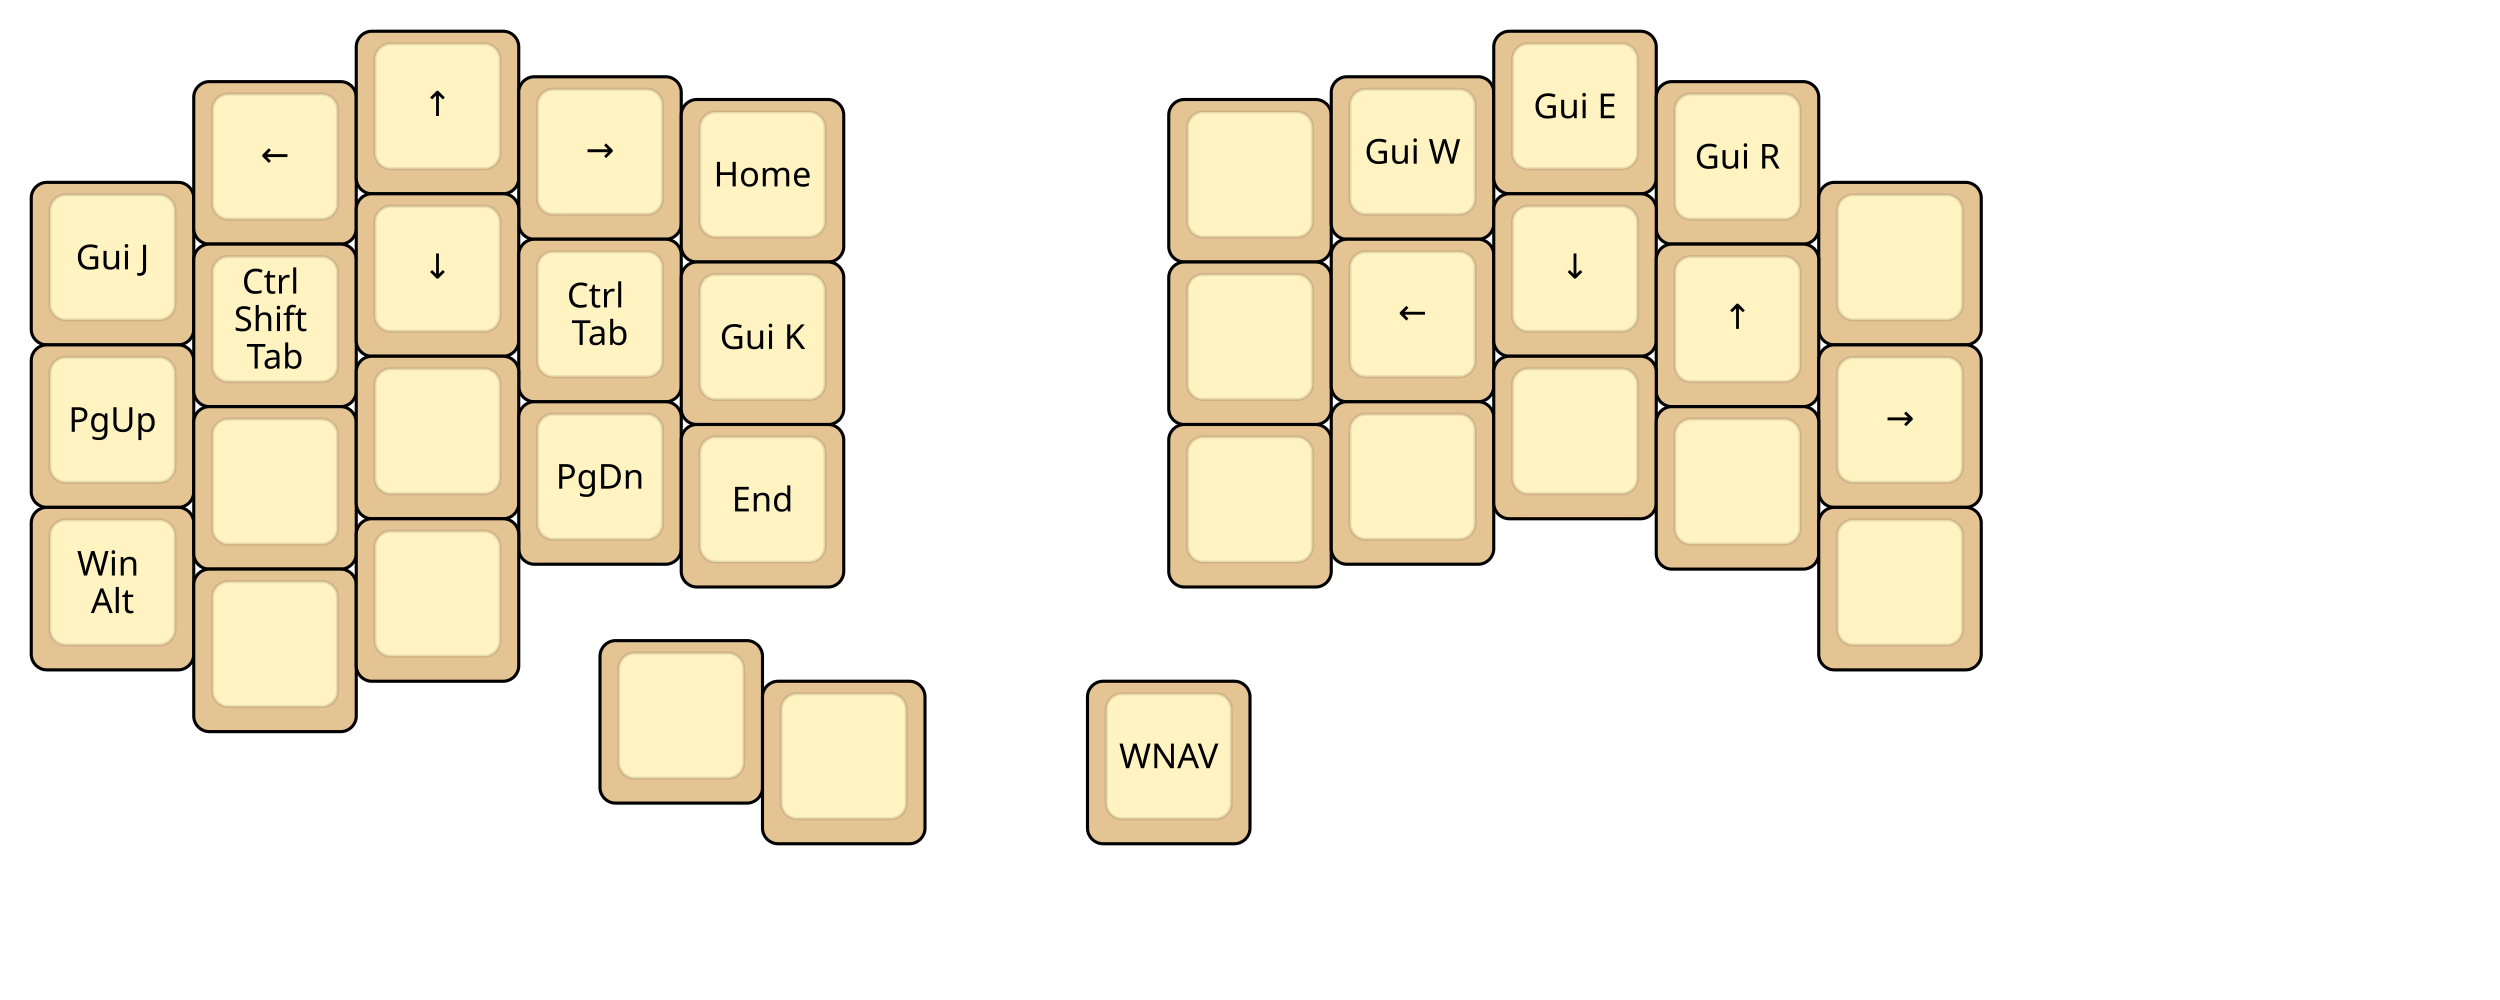
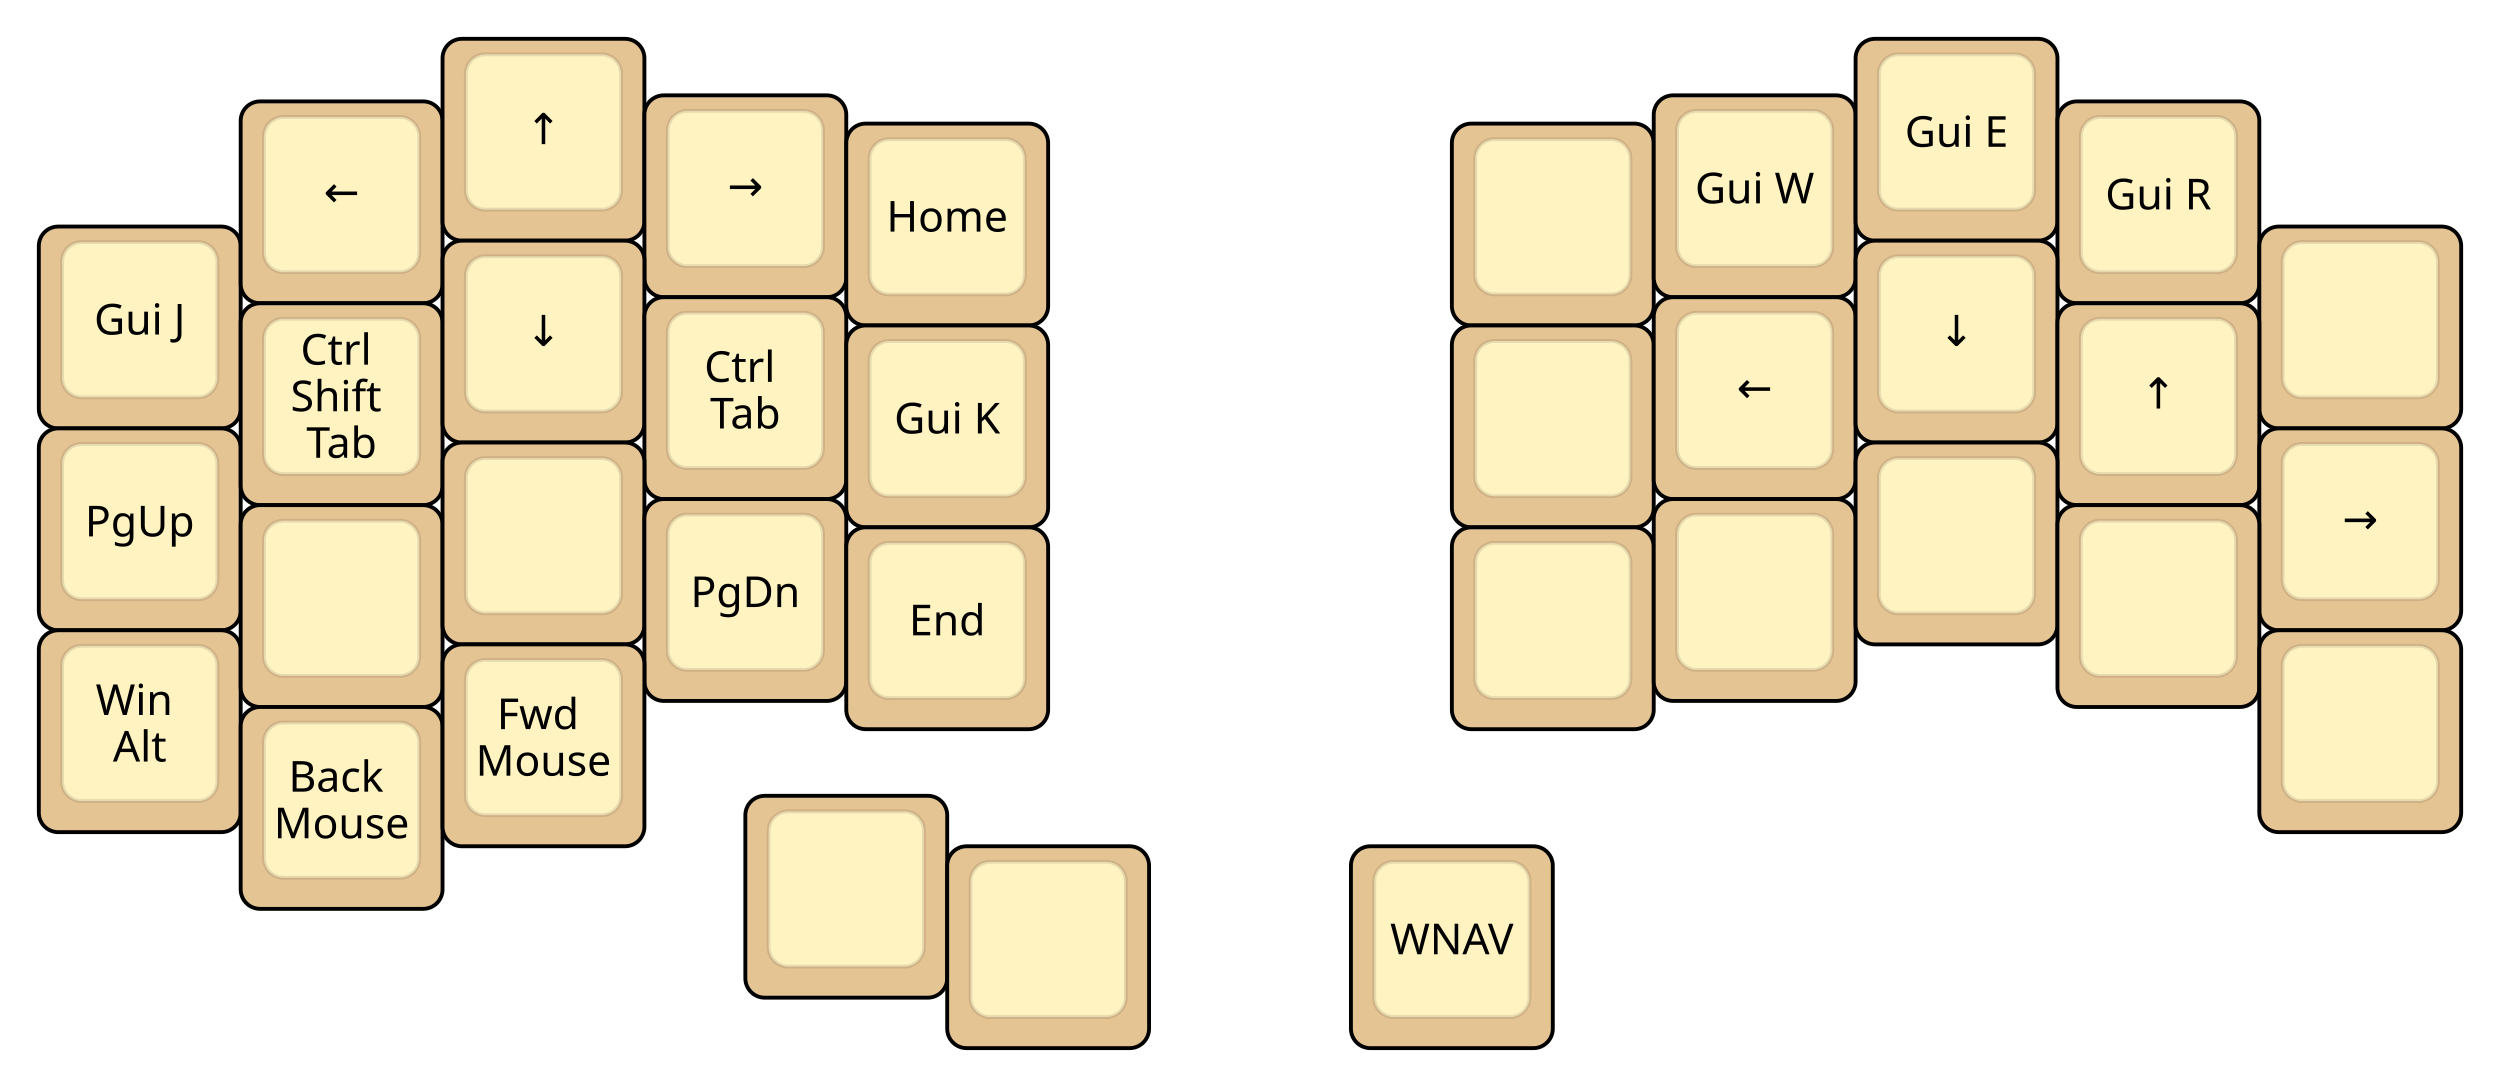
- <svg xmlns="http://www.w3.org/2000/svg" width="800px" height="320px" viewBox="0 0 800 320">
+ <svg xmlns="http://www.w3.org/2000/svg" width="644px" height="280x" viewBox="0 0 644 280">
  <style type="text/css">
    .keycap .border { stroke: black; stroke-width: 1; }
    .keycap .inner.border { stroke: rgba(0,0,0,.1); }
    .keycap { font-family: sans-serif; font-size: 11px}
  </style>
-   <g class="keycap mod1">
+   <g class="keycap mod_implicit">
    <rect x="10" y="58.36" width="52" height="52" rx="5" fill="#e5c494" class="outer border" />
    <rect x="16" y="62.36" width="40" height="40" rx="5" fill="#fff3c1" class="inner border" />
    <text x="36" y="82.36" text-anchor="middle" dominant-baseline="middle">
      <tspan x="36" dy="0">Gui J</tspan>
    </text>
  </g>
  <g class="keycap default">
    <rect x="62" y="26.12" width="52" height="52" rx="5" fill="#e5c494" class="outer border" />
    <rect x="68" y="30.12" width="40" height="40" rx="5" fill="#fff3c1" class="inner border" />
    <text x="88" y="50.12" text-anchor="middle" dominant-baseline="middle">
      <tspan x="88" dy="0">←</tspan>
    </text>
  </g>
  <g class="keycap default">
    <rect x="114" y="10" width="52" height="52" rx="5" fill="#e5c494" class="outer border" />
    <rect x="120" y="14" width="40" height="40" rx="5" fill="#fff3c1" class="inner border" />
    <text x="140" y="34" text-anchor="middle" dominant-baseline="middle">
      <tspan x="140" dy="0">↑</tspan>
    </text>
  </g>
  <g class="keycap default">
    <rect x="166" y="24.56" width="52" height="52" rx="5" fill="#e5c494" class="outer border" />
    <rect x="172" y="28.56" width="40" height="40" rx="5" fill="#fff3c1" class="inner border" />
    <text x="192" y="48.56" text-anchor="middle" dominant-baseline="middle">
      <tspan x="192" dy="0">→</tspan>
    </text>
  </g>
  <g class="keycap default">
    <rect x="218" y="31.84" width="52" height="52" rx="5" fill="#e5c494" class="outer border" />
    <rect x="224" y="35.84" width="40" height="40" rx="5" fill="#fff3c1" class="inner border" />
    <text x="244" y="55.84" text-anchor="middle" dominant-baseline="middle">
      <tspan x="244" dy="0">Home</tspan>
    </text>
  </g>
  <g class="keycap blank">
    <rect x="374" y="31.84" width="52" height="52" rx="5" fill="#e5c494" class="outer border" />
    <rect x="380" y="35.84" width="40" height="40" rx="5" fill="#fff3c1" class="inner border" />
  </g>
-   <g class="keycap mod1">
+   <g class="keycap mod_implicit">
    <rect x="426" y="24.56" width="52" height="52" rx="5" fill="#e5c494" class="outer border" />
    <rect x="432" y="28.56" width="40" height="40" rx="5" fill="#fff3c1" class="inner border" />
    <text x="452" y="48.56" text-anchor="middle" dominant-baseline="middle">
      <tspan x="452" dy="0">Gui W</tspan>
    </text>
  </g>
-   <g class="keycap mod1">
+   <g class="keycap mod_implicit">
    <rect x="478" y="10" width="52" height="52" rx="5" fill="#e5c494" class="outer border" />
    <rect x="484" y="14" width="40" height="40" rx="5" fill="#fff3c1" class="inner border" />
    <text x="504" y="34" text-anchor="middle" dominant-baseline="middle">
      <tspan x="504" dy="0">Gui E</tspan>
    </text>
  </g>
-   <g class="keycap mod1">
+   <g class="keycap mod_implicit">
    <rect x="530" y="26.12" width="52" height="52" rx="5" fill="#e5c494" class="outer border" />
    <rect x="536" y="30.12" width="40" height="40" rx="5" fill="#fff3c1" class="inner border" />
    <text x="556" y="50.12" text-anchor="middle" dominant-baseline="middle">
      <tspan x="556" dy="0">Gui R</tspan>
    </text>
  </g>
  <g class="keycap blank">
    <rect x="582" y="58.36" width="52" height="52" rx="5" fill="#e5c494" class="outer border" />
    <rect x="588" y="62.36" width="40" height="40" rx="5" fill="#fff3c1" class="inner border" />
  </g>
  <g class="keycap default">
    <rect x="10" y="110.36" width="52" height="52" rx="5" fill="#e5c494" class="outer border" />
    <rect x="16" y="114.36" width="40" height="40" rx="5" fill="#fff3c1" class="inner border" />
    <text x="36" y="134.36" text-anchor="middle" dominant-baseline="middle">
      <tspan x="36" dy="0">PgUp</tspan>
    </text>
  </g>
-   <g class="keycap mod1">
+   <g class="keycap mod_implicit">
    <rect x="62" y="78.12" width="52" height="52" rx="5" fill="#e5c494" class="outer border" />
    <rect x="68" y="82.12" width="40" height="40" rx="5" fill="#fff3c1" class="inner border" />
    <text x="88" y="90.12" text-anchor="middle" dominant-baseline="middle">
      <tspan x="88" dy="0">Ctrl</tspan>
      <tspan x="88" dy="12">Shift</tspan>
      <tspan x="88" dy="12">Tab</tspan>
    </text>
  </g>
  <g class="keycap mod_down">
    <rect x="114" y="62" width="52" height="52" rx="5" fill="#e5c494" class="outer border" />
    <rect x="120" y="66" width="40" height="40" rx="5" fill="#fff3c1" class="inner border" />
    <text x="140" y="86" text-anchor="middle" dominant-baseline="middle">
      <tspan x="140" dy="0">↓</tspan>
    </text>
  </g>
-   <g class="keycap mod1">
+   <g class="keycap mod_implicit">
    <rect x="166" y="76.56" width="52" height="52" rx="5" fill="#e5c494" class="outer border" />
    <rect x="172" y="80.56" width="40" height="40" rx="5" fill="#fff3c1" class="inner border" />
    <text x="192" y="94.56" text-anchor="middle" dominant-baseline="middle">
      <tspan x="192" dy="0">Ctrl</tspan>
      <tspan x="192" dy="12">Tab</tspan>
    </text>
  </g>
-   <g class="keycap mod1">
+   <g class="keycap mod_implicit">
    <rect x="218" y="83.84" width="52" height="52" rx="5" fill="#e5c494" class="outer border" />
    <rect x="224" y="87.84" width="40" height="40" rx="5" fill="#fff3c1" class="inner border" />
    <text x="244" y="107.84" text-anchor="middle" dominant-baseline="middle">
      <tspan x="244" dy="0">Gui K</tspan>
    </text>
  </g>
  <g class="keycap blank">
    <rect x="374" y="83.84" width="52" height="52" rx="5" fill="#e5c494" class="outer border" />
    <rect x="380" y="87.84" width="40" height="40" rx="5" fill="#fff3c1" class="inner border" />
  </g>
  <g class="keycap default">
    <rect x="426" y="76.56" width="52" height="52" rx="5" fill="#e5c494" class="outer border" />
    <rect x="432" y="80.56" width="40" height="40" rx="5" fill="#fff3c1" class="inner border" />
    <text x="452" y="100.56" text-anchor="middle" dominant-baseline="middle">
      <tspan x="452" dy="0">←</tspan>
    </text>
  </g>
  <g class="keycap default">
    <rect x="478" y="62" width="52" height="52" rx="5" fill="#e5c494" class="outer border" />
    <rect x="484" y="66" width="40" height="40" rx="5" fill="#fff3c1" class="inner border" />
    <text x="504" y="86" text-anchor="middle" dominant-baseline="middle">
      <tspan x="504" dy="0">↓</tspan>
    </text>
  </g>
  <g class="keycap default">
    <rect x="530" y="78.12" width="52" height="52" rx="5" fill="#e5c494" class="outer border" />
    <rect x="536" y="82.12" width="40" height="40" rx="5" fill="#fff3c1" class="inner border" />
    <text x="556" y="102.12" text-anchor="middle" dominant-baseline="middle">
      <tspan x="556" dy="0">↑</tspan>
    </text>
  </g>
  <g class="keycap default">
    <rect x="582" y="110.36" width="52" height="52" rx="5" fill="#e5c494" class="outer border" />
    <rect x="588" y="114.36" width="40" height="40" rx="5" fill="#fff3c1" class="inner border" />
    <text x="608" y="134.36" text-anchor="middle" dominant-baseline="middle">
      <tspan x="608" dy="0">→</tspan>
    </text>
  </g>
  <g class="keycap layer_down">
    <rect x="10" y="162.36" width="52" height="52" rx="5" fill="#e5c494" class="outer border" />
    <rect x="16" y="166.36" width="40" height="40" rx="5" fill="#fff3c1" class="inner border" />
    <text x="36" y="180.36" text-anchor="middle" dominant-baseline="middle">
      <tspan x="36" dy="0">Win</tspan>
      <tspan x="36" dy="12">Alt</tspan>
    </text>
  </g>
  <g class="keycap blank">
    <rect x="62" y="130.12" width="52" height="52" rx="5" fill="#e5c494" class="outer border" />
    <rect x="68" y="134.12" width="40" height="40" rx="5" fill="#fff3c1" class="inner border" />
  </g>
  <g class="keycap blank">
    <rect x="114" y="114" width="52" height="52" rx="5" fill="#e5c494" class="outer border" />
    <rect x="120" y="118" width="40" height="40" rx="5" fill="#fff3c1" class="inner border" />
  </g>
  <g class="keycap default">
    <rect x="166" y="128.56" width="52" height="52" rx="5" fill="#e5c494" class="outer border" />
    <rect x="172" y="132.56" width="40" height="40" rx="5" fill="#fff3c1" class="inner border" />
    <text x="192" y="152.56" text-anchor="middle" dominant-baseline="middle">
      <tspan x="192" dy="0">PgDn</tspan>
    </text>
  </g>
  <g class="keycap default">
    <rect x="218" y="135.84" width="52" height="52" rx="5" fill="#e5c494" class="outer border" />
    <rect x="224" y="139.84" width="40" height="40" rx="5" fill="#fff3c1" class="inner border" />
    <text x="244" y="159.84" text-anchor="middle" dominant-baseline="middle">
      <tspan x="244" dy="0">End</tspan>
    </text>
  </g>
  <g class="keycap blank">
    <rect x="374" y="135.84" width="52" height="52" rx="5" fill="#e5c494" class="outer border" />
    <rect x="380" y="139.84" width="40" height="40" rx="5" fill="#fff3c1" class="inner border" />
  </g>
  <g class="keycap blank">
    <rect x="426" y="128.56" width="52" height="52" rx="5" fill="#e5c494" class="outer border" />
    <rect x="432" y="132.56" width="40" height="40" rx="5" fill="#fff3c1" class="inner border" />
  </g>
  <g class="keycap blank">
    <rect x="478" y="114" width="52" height="52" rx="5" fill="#e5c494" class="outer border" />
    <rect x="484" y="118" width="40" height="40" rx="5" fill="#fff3c1" class="inner border" />
  </g>
  <g class="keycap blank">
    <rect x="530" y="130.12" width="52" height="52" rx="5" fill="#e5c494" class="outer border" />
    <rect x="536" y="134.12" width="40" height="40" rx="5" fill="#fff3c1" class="inner border" />
  </g>
  <g class="keycap blank">
    <rect x="582" y="162.36" width="52" height="52" rx="5" fill="#e5c494" class="outer border" />
    <rect x="588" y="166.36" width="40" height="40" rx="5" fill="#fff3c1" class="inner border" />
  </g>
-   <g class="keycap blank">
+   <g class="keycap default">
    <rect x="62" y="182.12" width="52" height="52" rx="5" fill="#e5c494" class="outer border" />
    <rect x="68" y="186.12" width="40" height="40" rx="5" fill="#fff3c1" class="inner border" />
-   </g>
-   <g class="keycap blank">
+     <text x="88" y="200.12" text-anchor="middle" dominant-baseline="middle">
+       <tspan x="88" dy="0">Back</tspan>
+       <tspan x="88" dy="12">Mouse</tspan>
+     </text>
+   </g>
+   <g class="keycap default">
    <rect x="114" y="166" width="52" height="52" rx="5" fill="#e5c494" class="outer border" />
    <rect x="120" y="170" width="40" height="40" rx="5" fill="#fff3c1" class="inner border" />
+     <text x="140" y="184" text-anchor="middle" dominant-baseline="middle">
+       <tspan x="140" dy="0">Fwd</tspan>
+       <tspan x="140" dy="12">Mouse</tspan>
+     </text>
  </g>
  <g class="keycap blank">
    <rect x="192" y="205" width="52" height="52" rx="5" fill="#e5c494" class="outer border" />
    <rect x="198" y="209" width="40" height="40" rx="5" fill="#fff3c1" class="inner border" />
  </g>
  <g class="keycap blank">
    <rect x="244" y="218" width="52" height="52" rx="5" fill="#e5c494" class="outer border" />
    <rect x="250" y="222" width="40" height="40" rx="5" fill="#fff3c1" class="inner border" />
  </g>
-   <g class="keycap default">
+   <g class="keycap layer_down">
    <rect x="348" y="218" width="52" height="52" rx="5" fill="#e5c494" class="outer border" />
    <rect x="354" y="222" width="40" height="40" rx="5" fill="#fff3c1" class="inner border" />
    <text x="374" y="242" text-anchor="middle" dominant-baseline="middle">
      <tspan x="374" dy="0">WNAV</tspan>
    </text>
  </g>
</svg>
